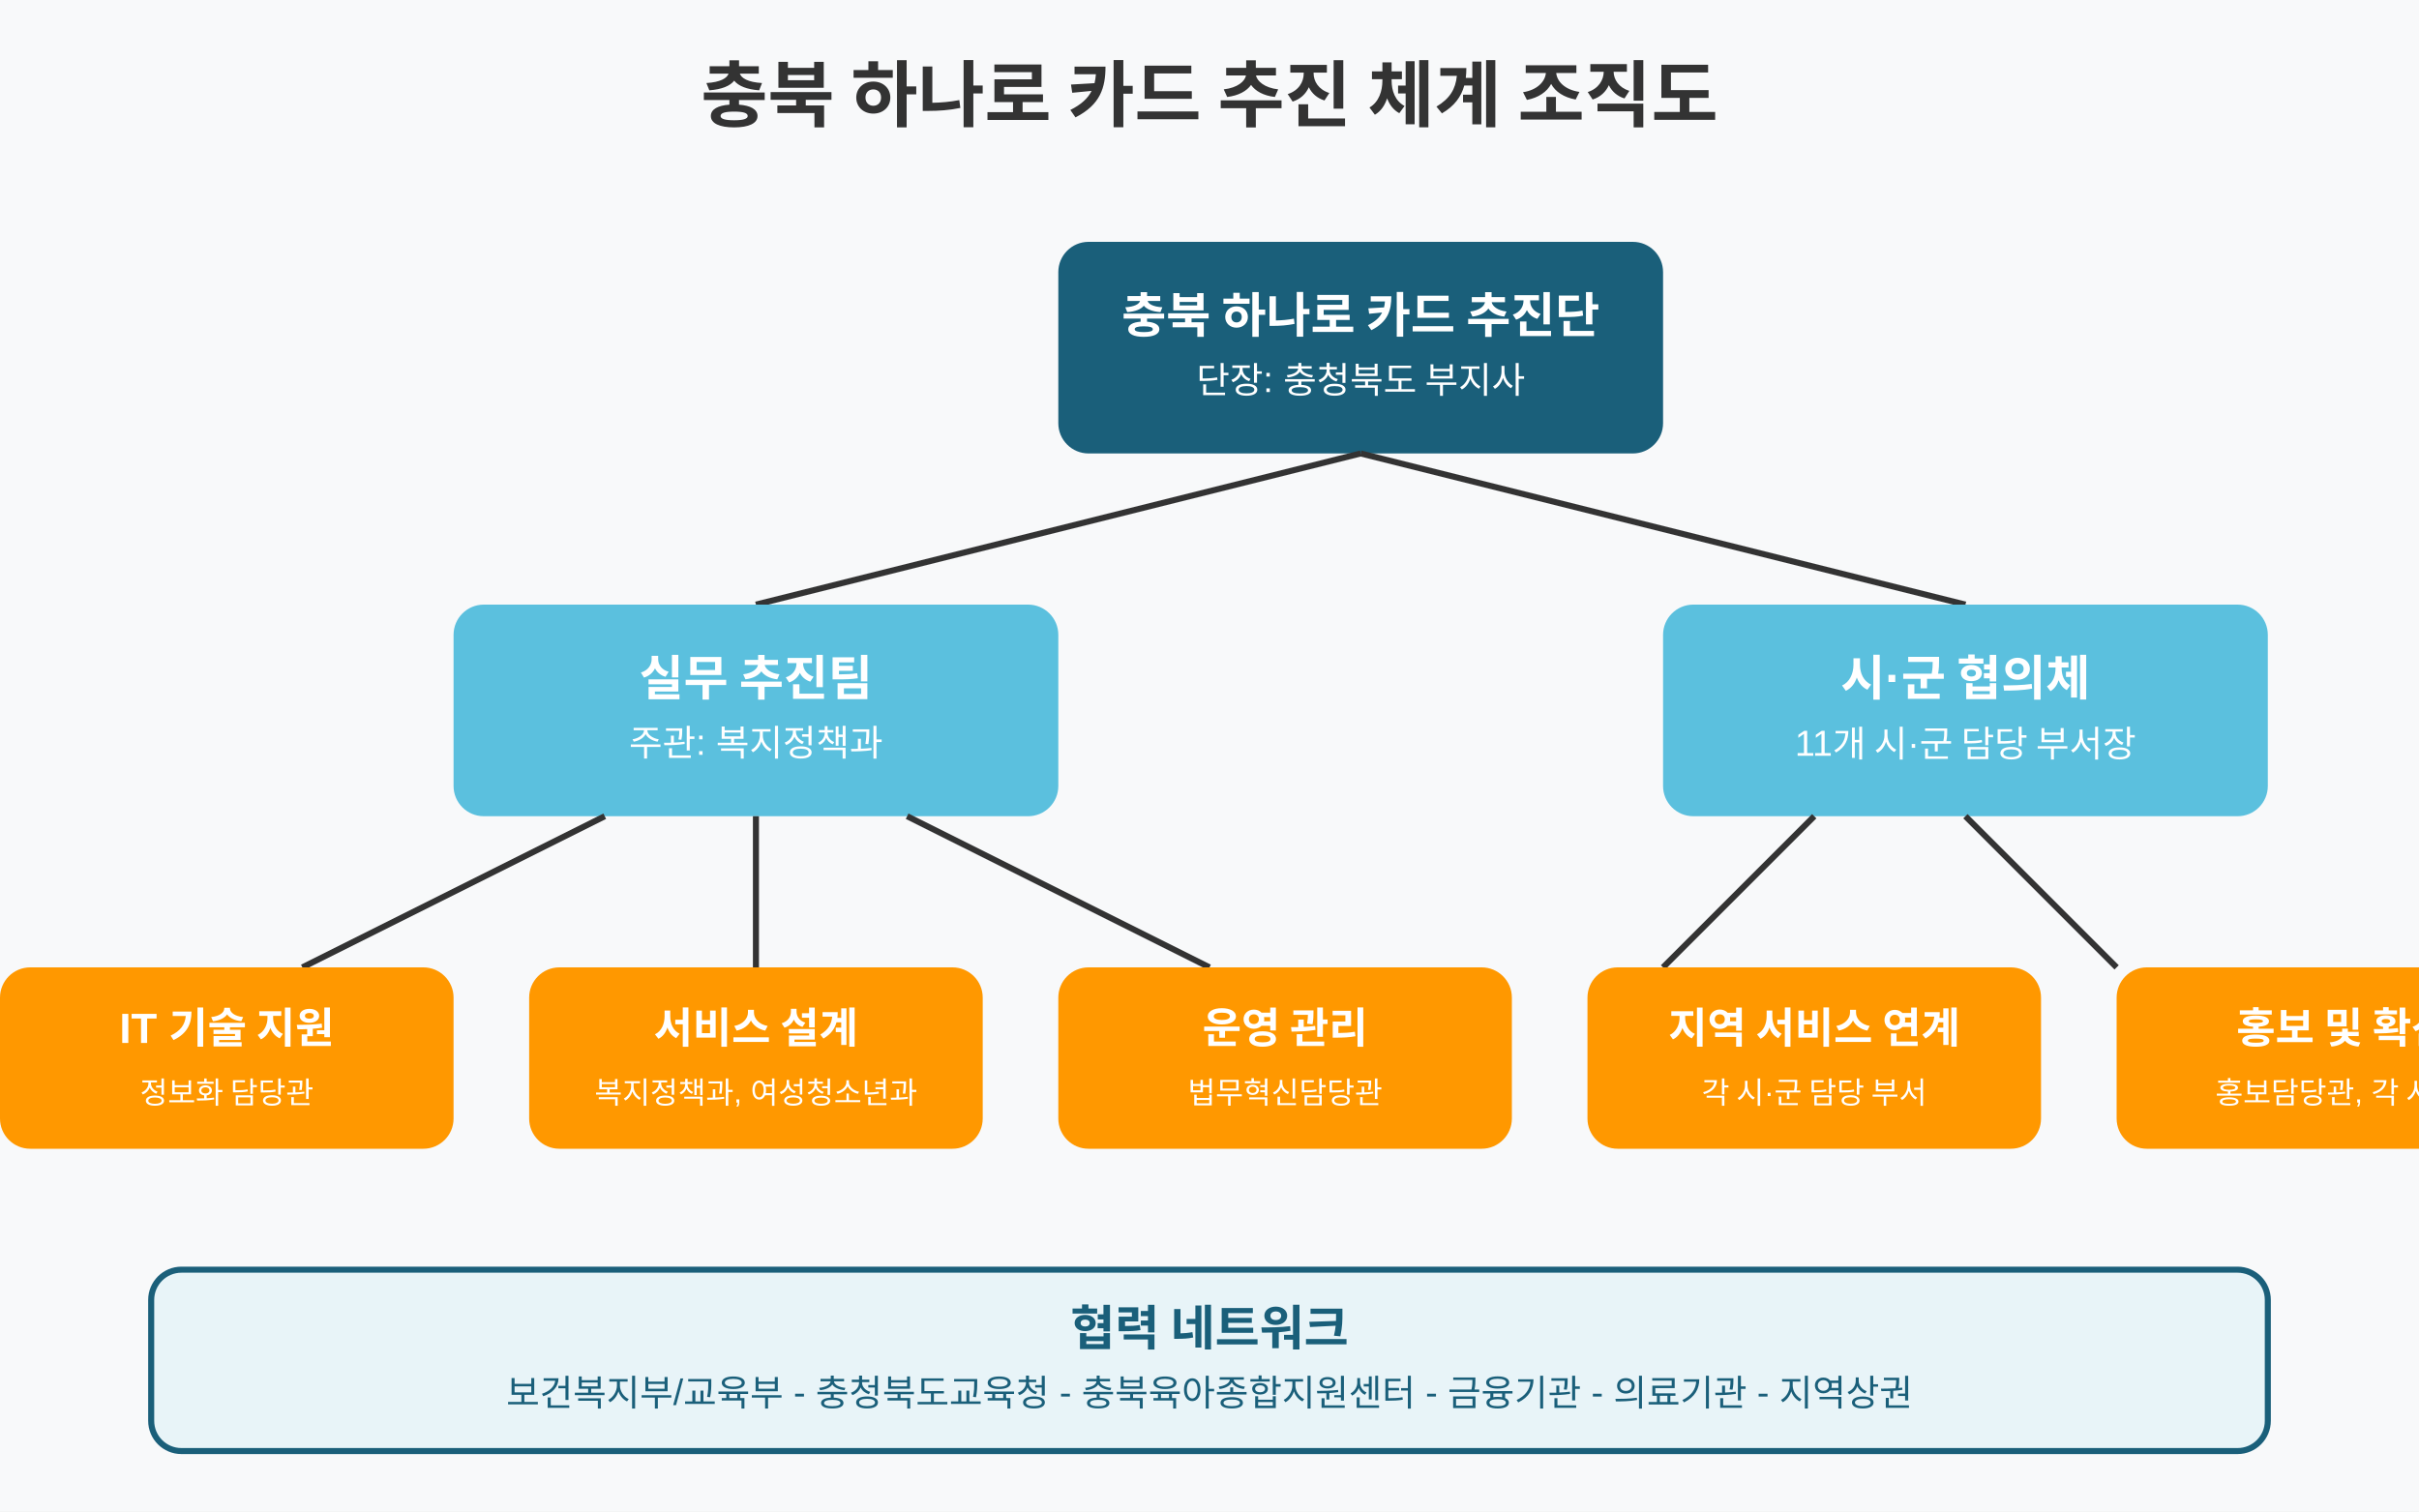
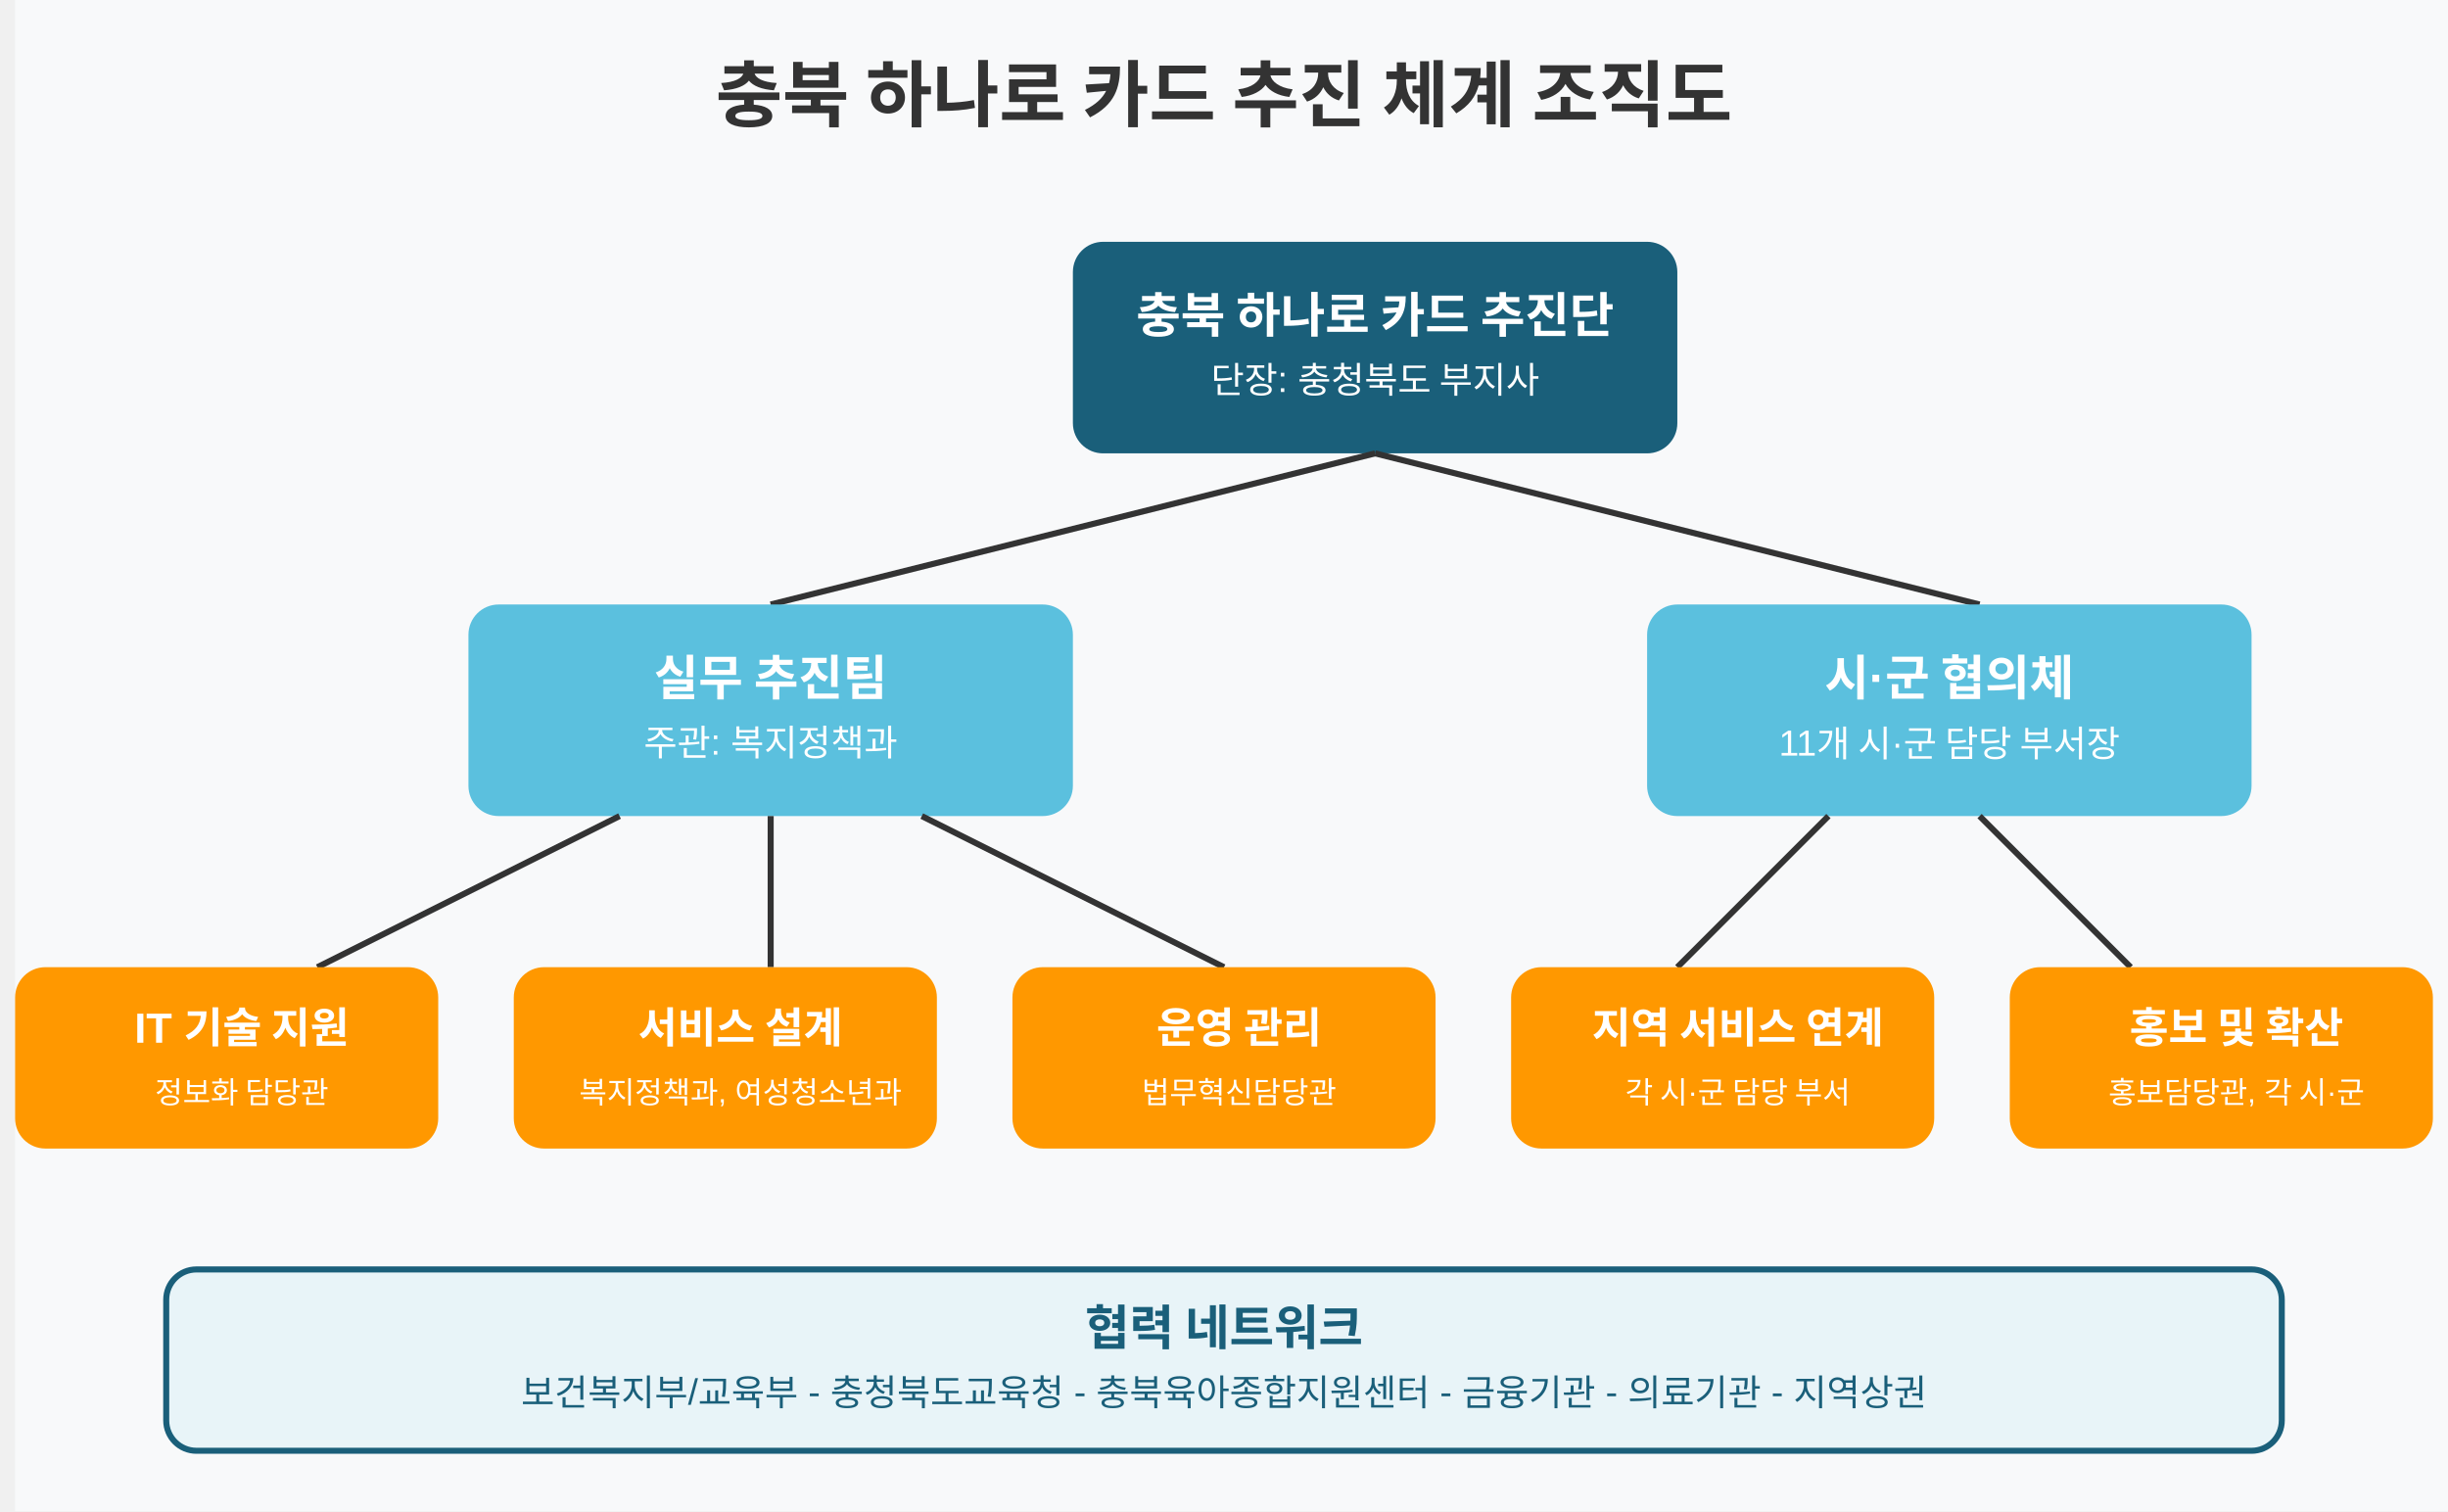
- <svg xmlns="http://www.w3.org/2000/svg" width="800" height="500" viewBox="0 0 800 500">
-   <rect width="800" height="500" fill="#f8f9fa" />
+ <svg xmlns="http://www.w3.org/2000/svg" width="810" height="500" viewBox="0 0 800 500">
+   <rect width="810" height="500" fill="#f8f9fa" />
  <text x="400" y="40" font-family="Arial" font-size="24" text-anchor="middle" fill="#333333" font-weight="bold">충북 하나로 카드 추진 체계 조직도</text>
  <g transform="translate(350, 80)">
    <rect width="200" height="70" rx="10" ry="10" fill="#1a5f7a" />
    <text x="100" y="30" font-family="Arial" font-size="16" text-anchor="middle" fill="#ffffff" font-weight="bold">충북 하나로 카드 추진단</text>
    <text x="100" y="50" font-family="Arial" font-size="12" text-anchor="middle" fill="#ffffff">단장: 충청북도 부지사</text>
  </g>
  <line x1="450" y1="150" x2="250" y2="200" stroke="#333333" stroke-width="2" />
  <line x1="450" y1="150" x2="650" y2="200" stroke="#333333" stroke-width="2" />
  <g transform="translate(150, 200)">
    <rect width="200" height="70" rx="10" ry="10" fill="#5bc0de" />
    <text x="100" y="30" font-family="Arial" font-size="16" text-anchor="middle" fill="#ffffff" font-weight="bold">실무 추진팀</text>
    <text x="100" y="50" font-family="Arial" font-size="12" text-anchor="middle" fill="#ffffff">주관: 복지정책과</text>
  </g>
-   <g transform="translate(550, 200)">
+   <g transform="translate(540, 200)">
    <rect width="200" height="70" rx="10" ry="10" fill="#5bc0de" />
    <text x="100" y="30" font-family="Arial" font-size="16" text-anchor="middle" fill="#ffffff" font-weight="bold">시·군 협의체</text>
    <text x="100" y="50" font-family="Arial" font-size="12" text-anchor="middle" fill="#ffffff">11개 시·군 담당 부서장</text>
  </g>
  <line x1="200" y1="270" x2="100" y2="320" stroke="#333333" stroke-width="2" />
  <line x1="250" y1="270" x2="250" y2="320" stroke="#333333" stroke-width="2" />
  <line x1="300" y1="270" x2="400" y2="320" stroke="#333333" stroke-width="2" />
  <line x1="600" y1="270" x2="550" y2="320" stroke="#333333" stroke-width="2" />
  <line x1="650" y1="270" x2="700" y2="320" stroke="#333333" stroke-width="2" />
  <g transform="translate(0, 320)">
-     <rect width="150" height="60" rx="10" ry="10" fill="#ff9800" />
+     <rect width="140" height="60" rx="10" ry="10" fill="#ff9800" />
    <text x="75" y="25" font-family="Arial" font-size="14" text-anchor="middle" fill="#ffffff" font-weight="bold">IT 기술 지원</text>
    <text x="75" y="45" font-family="Arial" font-size="10" text-anchor="middle" fill="#ffffff">정보화 담당관</text>
  </g>
-   <g transform="translate(175, 320)">
-     <rect width="150" height="60" rx="10" ry="10" fill="#ff9800" />
+   <g transform="translate(165, 320)">
+     <rect width="140" height="60" rx="10" ry="10" fill="#ff9800" />
    <text x="75" y="25" font-family="Arial" font-size="14" text-anchor="middle" fill="#ffffff" font-weight="bold">서비스 설계</text>
    <text x="75" y="45" font-family="Arial" font-size="10" text-anchor="middle" fill="#ffffff">복지정책과, 여성청소년과</text>
  </g>
-   <g transform="translate(350, 320)">
-     <rect width="150" height="60" rx="10" ry="10" fill="#ff9800" />
+   <g transform="translate(330, 320)">
+     <rect width="140" height="60" rx="10" ry="10" fill="#ff9800" />
    <text x="75" y="25" font-family="Arial" font-size="14" text-anchor="middle" fill="#ffffff" font-weight="bold">운영 관리</text>
    <text x="75" y="45" font-family="Arial" font-size="10" text-anchor="middle" fill="#ffffff">법무혁신담당관</text>
  </g>
-   <g transform="translate(525, 320)">
-     <rect width="150" height="60" rx="10" ry="10" fill="#ff9800" />
+   <g transform="translate(495, 320)">
+     <rect width="140" height="60" rx="10" ry="10" fill="#ff9800" />
    <text x="75" y="25" font-family="Arial" font-size="14" text-anchor="middle" fill="#ffffff" font-weight="bold">지역 서비스 연계</text>
    <text x="75" y="45" font-family="Arial" font-size="10" text-anchor="middle" fill="#ffffff">각 시·군 담당 부서</text>
  </g>
-   <g transform="translate(700, 320)">
-     <rect width="150" height="60" rx="10" ry="10" fill="#ff9800" />
+   <g transform="translate(660, 320)">
+     <rect width="140" height="60" rx="10" ry="10" fill="#ff9800" />
    <text x="75" y="25" font-family="Arial" font-size="14" text-anchor="middle" fill="#ffffff" font-weight="bold">홍보 및 확산</text>
    <text x="75" y="45" font-family="Arial" font-size="10" text-anchor="middle" fill="#ffffff">홍보담당관, 각 시·군</text>
  </g>
  <g transform="translate(50, 420)">
    <rect width="700" height="60" rx="10" ry="10" fill="#e8f4f8" stroke="#1a5f7a" stroke-width="2" />
    <text x="350" y="25" font-family="Arial" font-size="16" text-anchor="middle" fill="#1a5f7a" font-weight="bold">협력 네트워크</text>
    <text x="350" y="45" font-family="Arial" font-size="12" text-anchor="middle" fill="#1a5f7a">보건복지부/교육부 - 충청북도교육청 - 충북육아종합지원센터 - 금융기관 - 의료기관 - 지역상권</text>
  </g>
</svg>
